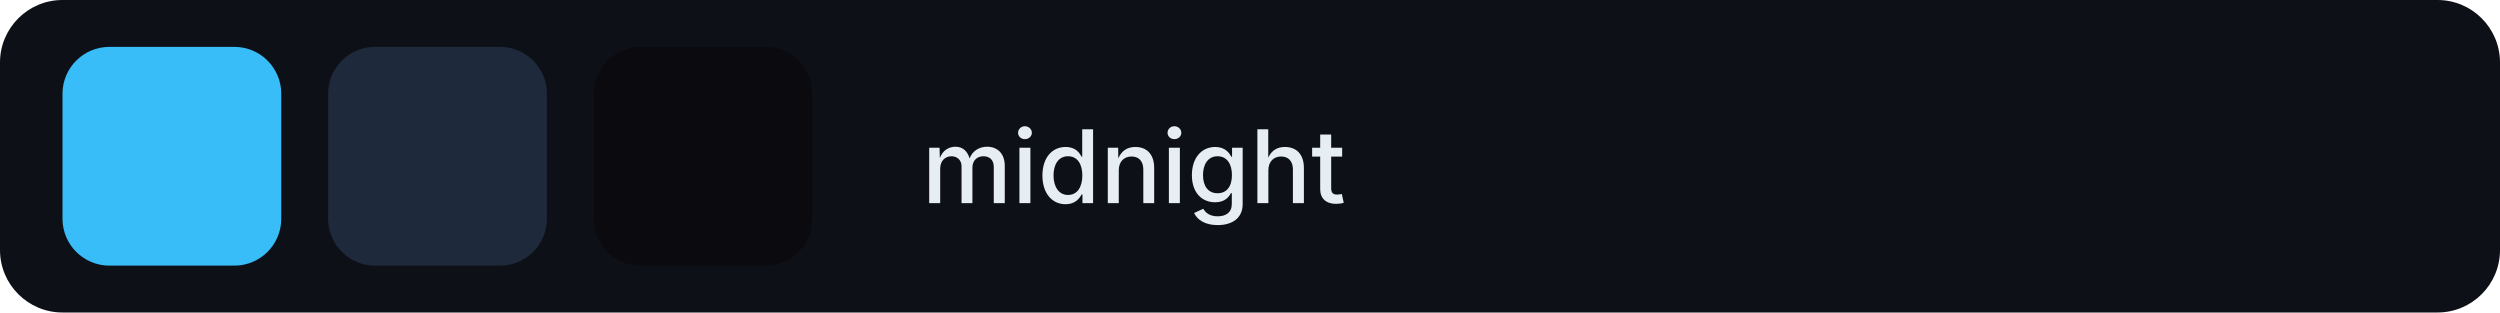
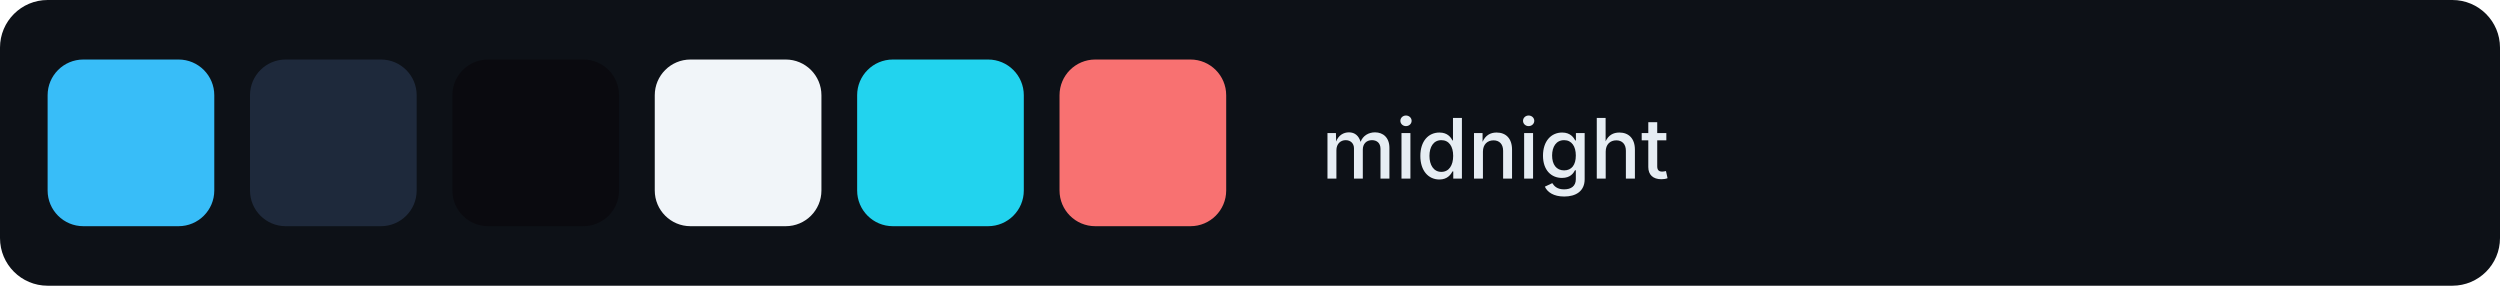
- <svg xmlns="http://www.w3.org/2000/svg" width="320" height="40" viewBox="0 0 320 40">
-   <rect width="320" height="40" fill="#0d1117" rx="8" />
-   <text x="118" y="26" font-family="system-ui, -apple-system, sans-serif" font-size="13" font-weight="500" fill="#e6edf3">midnight</text>
-   <rect x="8" y="6" width="28" height="28" rx="6" fill="#38BDF8" />
-   <rect x="42" y="6" width="28" height="28" rx="6" fill="#1E293B" />
-   <rect x="76" y="6" width="28" height="28" rx="6" fill="#0A0A0F" />
+ <svg xmlns="http://www.w3.org/2000/svg" width="420" height="48" viewBox="0 0 420 48">
+   <rect width="420" height="48" fill="#0d1117" rx="8" />
+   <text x="222" y="30" font-family="system-ui, -apple-system, sans-serif" font-size="14" font-weight="500" fill="#e6edf3">midnight</text>
+   <rect x="8" y="10" width="28" height="28" rx="6" fill="#38BDF8" />
+   <rect x="42" y="10" width="28" height="28" rx="6" fill="#1E293B" />
+   <rect x="76" y="10" width="28" height="28" rx="6" fill="#0A0A0F" />
+   <rect x="110" y="10" width="28" height="28" rx="6" fill="#F1F5F9" />
+   <rect x="144" y="10" width="28" height="28" rx="6" fill="#22D3EE" />
+   <rect x="178" y="10" width="28" height="28" rx="6" fill="#F87171" />
</svg>
